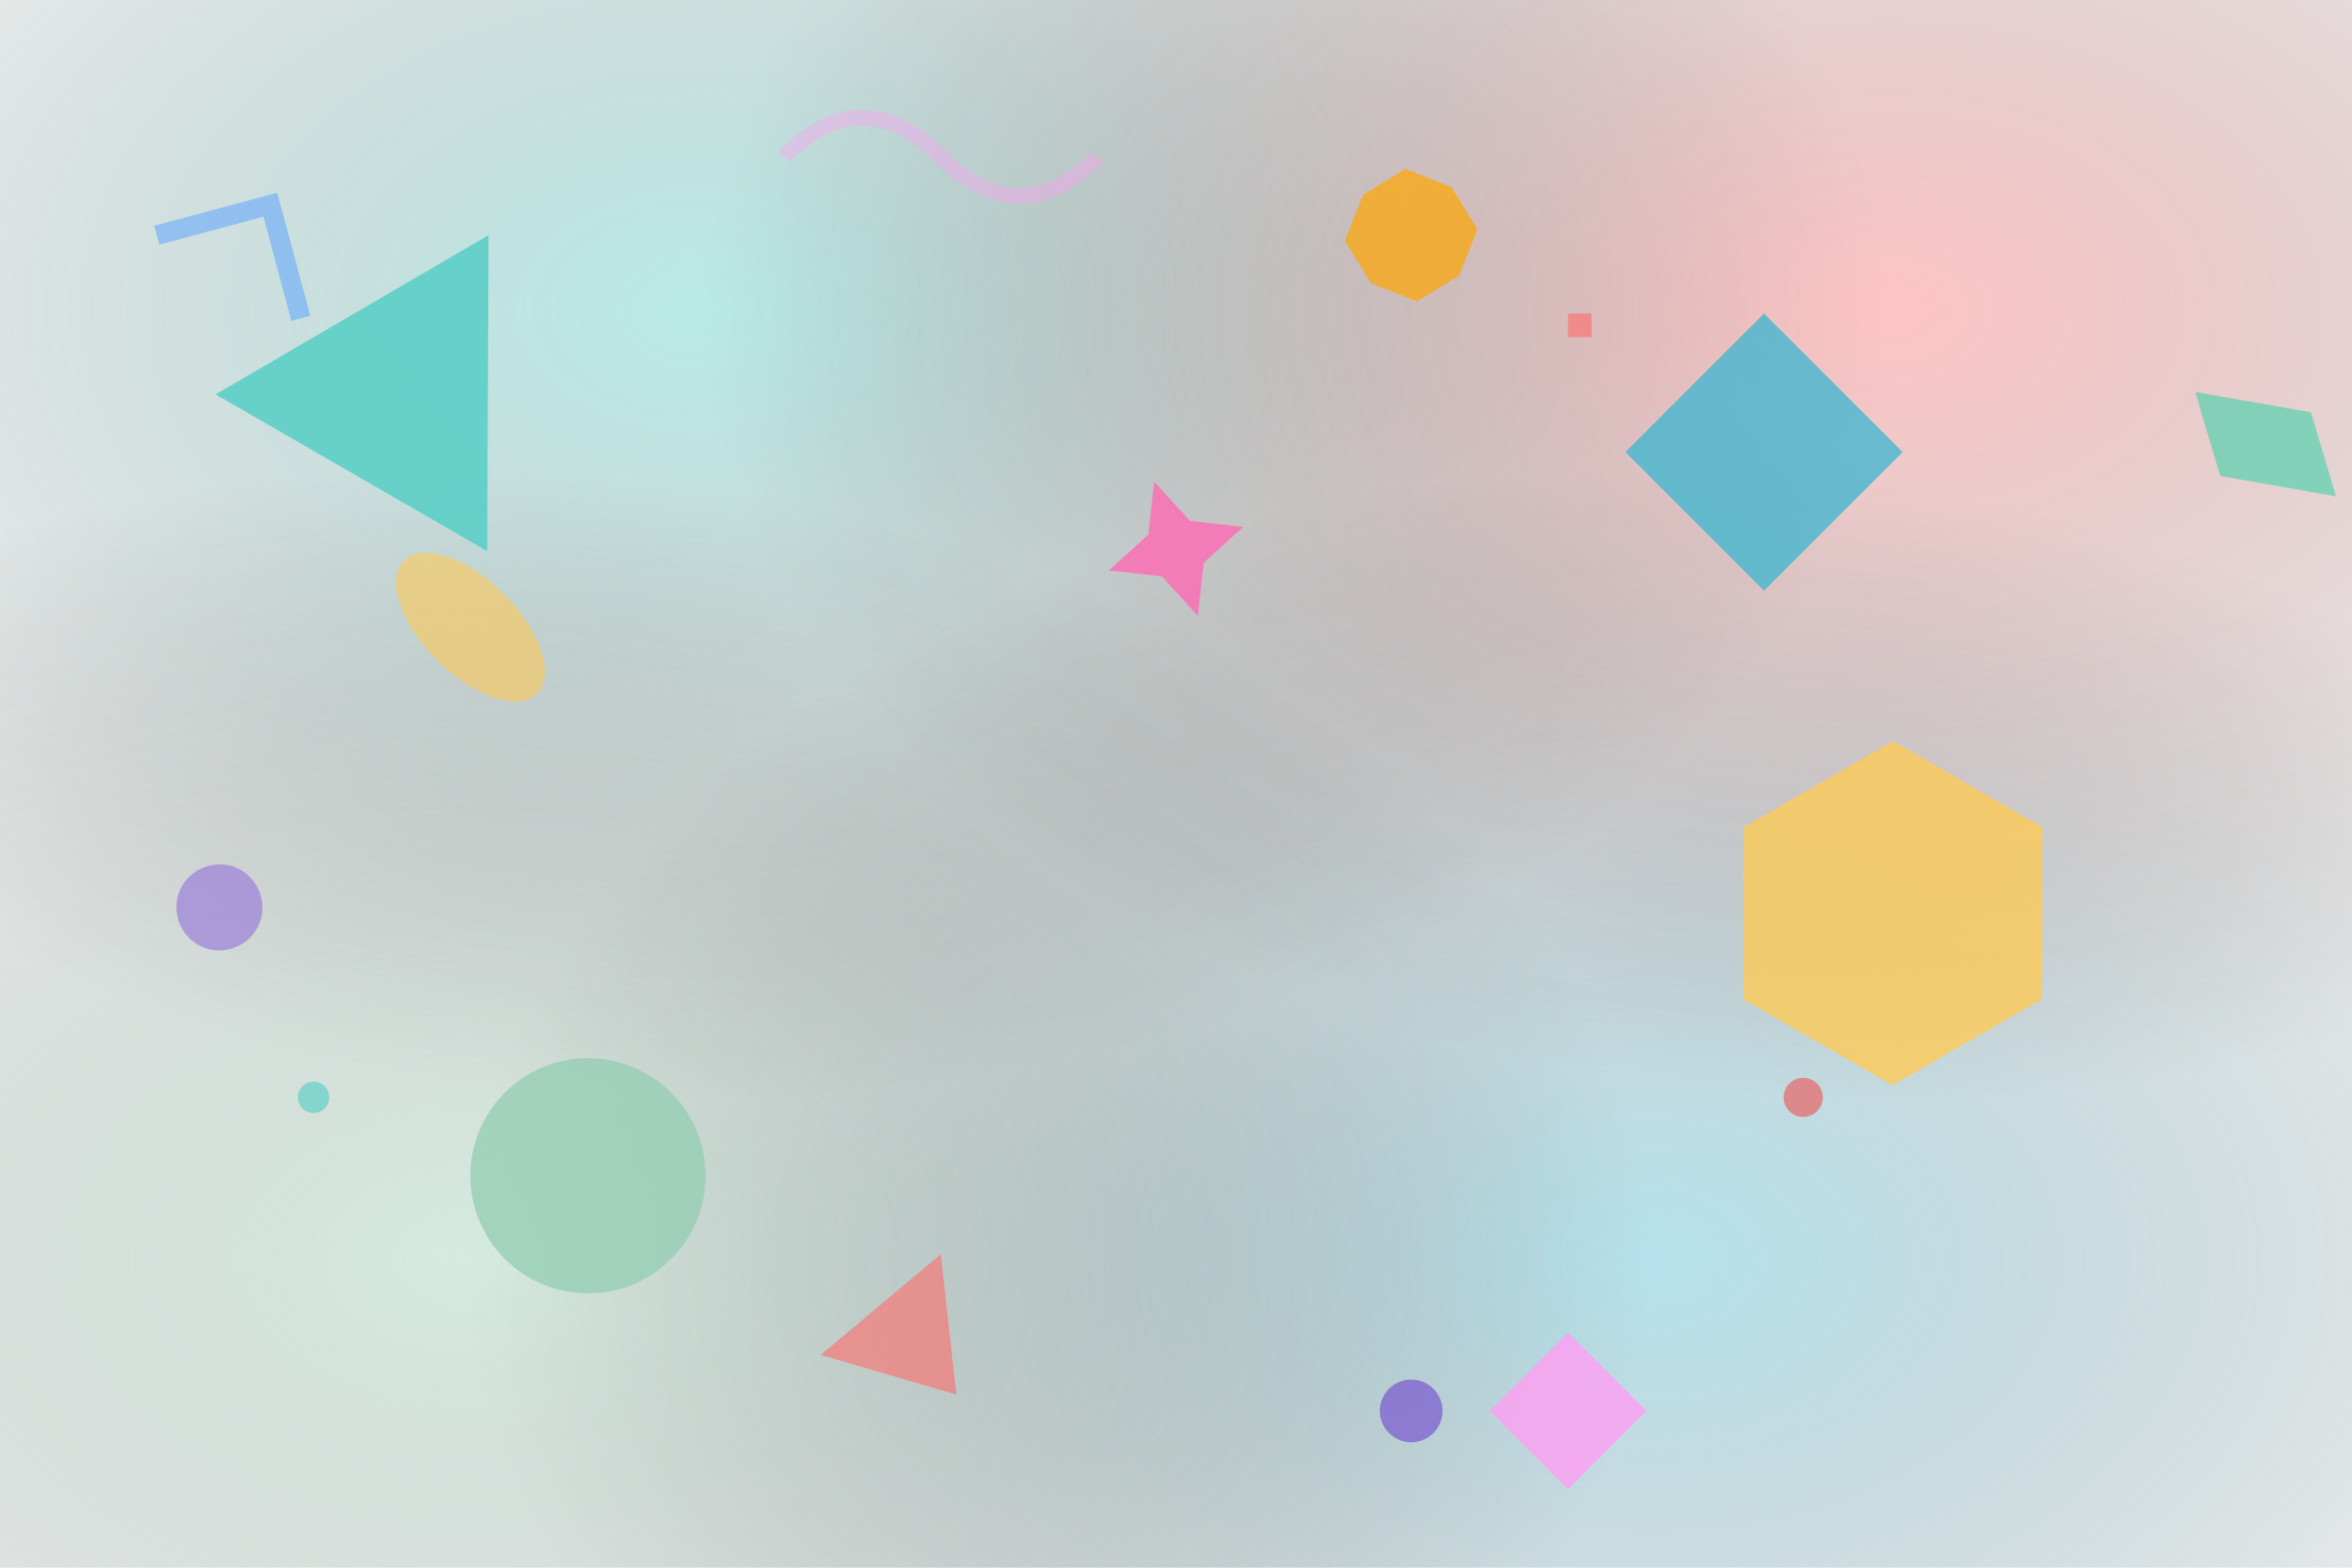
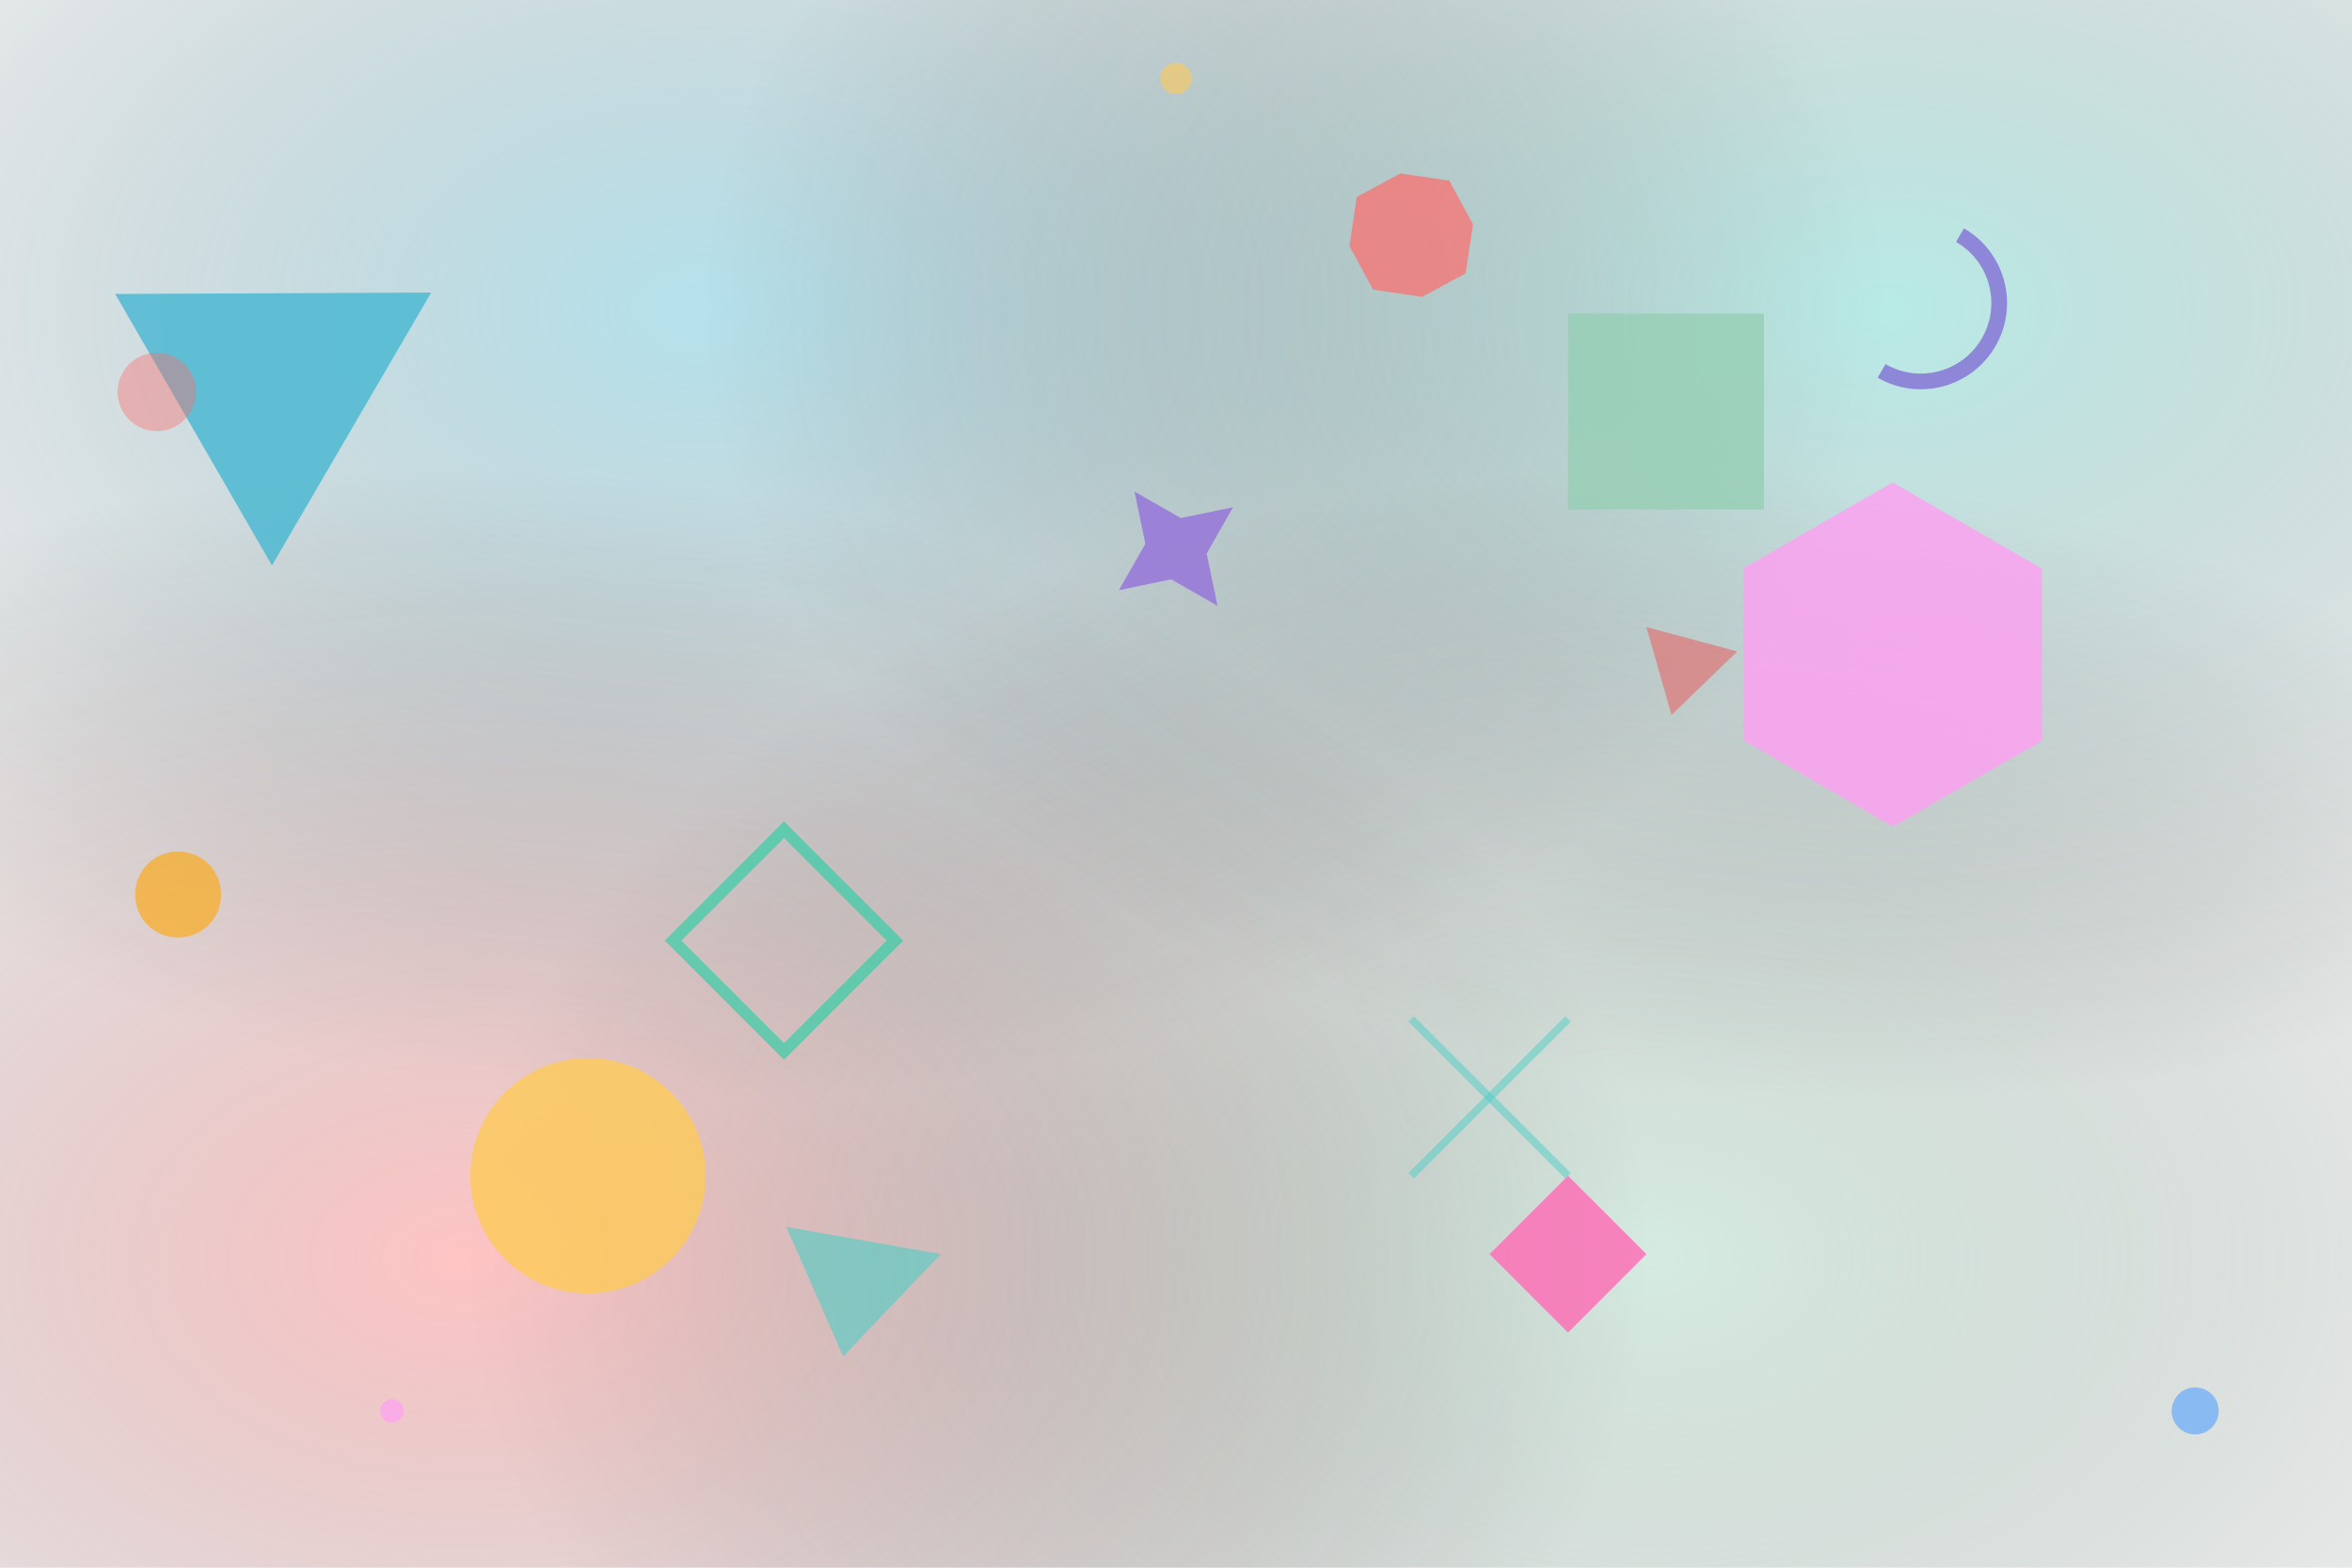
<svg xmlns="http://www.w3.org/2000/svg" width="300" height="200" viewBox="0 0 300 200">
  <defs>
    <radialGradient id="gradient-1" cx="30%" cy="20%" r="50%">
-       <stop offset="0%" stop-color="rgba(78, 205, 196, 0.4)" />
+       <stop offset="0%" stop-color="rgba(69, 183, 209, 0.4)" />
      <stop offset="100%" stop-color="transparent" />
    </radialGradient>
    <radialGradient id="gradient-2" cx="70%" cy="80%" r="50%">
-       <stop offset="0%" stop-color="rgba(69, 183, 209, 0.4)" />
+       <stop offset="0%" stop-color="rgba(150, 206, 180, 0.4)" />
      <stop offset="100%" stop-color="transparent" />
    </radialGradient>
    <radialGradient id="gradient-3" cx="20%" cy="80%" r="50%">
-       <stop offset="0%" stop-color="rgba(150, 206, 180, 0.4)" />
+       <stop offset="0%" stop-color="rgba(255, 107, 107, 0.4)" />
      <stop offset="100%" stop-color="transparent" />
    </radialGradient>
    <radialGradient id="gradient-4" cx="80%" cy="20%" r="50%">
-       <stop offset="0%" stop-color="rgba(255, 107, 107, 0.4)" />
+       <stop offset="0%" stop-color="rgba(78, 205, 196, 0.4)" />
      <stop offset="100%" stop-color="transparent" />
    </radialGradient>
  </defs>
  <rect width="100%" height="100%" fill="url(#gradient-1)" />
  <rect width="100%" height="100%" fill="url(#gradient-2)" />
  <rect width="100%" height="100%" fill="url(#gradient-3)" />
  <rect width="100%" height="100%" fill="url(#gradient-4)" />
-   <g transform="translate(45, 20) rotate(30)">
-     <polygon points="0,35 20,0 40,35" fill="#4ecdc4" opacity="0.8" />
+   <g transform="translate(45, 20) rotate(60)">
+     <polygon points="0,35 20,0 40,35" fill="#45b7d1" opacity="0.8" />
  </g>
-   <g transform="translate(225, 40) rotate(45)">
-     <rect x="0" y="0" width="25" height="25" fill="#45b7d1" opacity="0.8" />
+   <g transform="translate(225, 40) rotate(90)">
+     <rect x="0" y="0" width="25" height="25" fill="#96ceb4" opacity="0.8" />
  </g>
-   <circle cx="75" cy="150" r="15" fill="#96ceb4" opacity="0.8" />
-   <g transform="translate(270, 100) rotate(60)">
-     <polygon points="0,11 19,22 19,44 0,55 -19,44 -19,22" fill="#feca57" opacity="0.8" />
+   <circle cx="75" cy="150" r="15" fill="#feca57" opacity="0.8" />
+   <g transform="translate(270, 100) rotate(120)">
+     <polygon points="0,11 19,22 19,44 0,55 -19,44 -19,22" fill="#ff9ff3" opacity="0.8" />
  </g>
-   <g transform="translate(210, 170) rotate(90)">
-     <polygon points="10,0 20,10 10,20 0,10" fill="#ff9ff3" opacity="0.8" />
+   <g transform="translate(210, 170) rotate(180)">
+     <polygon points="10,0 20,10 10,20 0,10" fill="#ff69b4" opacity="0.8" />
  </g>
-   <g transform="translate(150, 70) rotate(72)">
-     <polygon points="0,-9 2.8,-2.8 9,0 2.8,2.8 0,9 -2.8,2.8 -9,0 -2.8,-2.8" fill="#ff69b4" opacity="0.8" />
+   <g transform="translate(150, 70) rotate(144)">
+     <polygon points="0,-9 2.8,-2.8 9,0 2.8,2.8 0,9 -2.8,2.8 -9,0 -2.8,-2.8" fill="#9370db" opacity="0.8" />
  </g>
-   <g transform="translate(30, 100) rotate(20)">
-     <path d="M9,15.5 C9,12.5 6.5,10 3.5,10 C0.5,10 -2,12.5 -2,15.5 C-2,18.5 0.5,21 3.5,21 C6.5,21 9,18.5 9,15.5 Z" fill="#9370db" opacity="0.6" />
+   <g transform="translate(30, 100) rotate(40)">
+     <path d="M9,15.5 C9,12.5 6.5,10 3.5,10 C0.5,10 -2,12.5 -2,15.5 C-2,18.5 0.5,21 3.5,21 C6.5,21 9,18.5 9,15.5 Z" fill="#ffa500" opacity="0.6" />
  </g>
-   <g transform="translate(180, 30) rotate(40)">
-     <polygon points="0,-8 6,-6 8,0 6,6 0,8 -6,6 -8,0 -6,-6" fill="#ffa500" opacity="0.7" />
+   <g transform="translate(180, 30) rotate(80)">
+     <polygon points="0,-8 6,-6 8,0 6,6 0,8 -6,6 -8,0 -6,-6" fill="#ff6b6b" opacity="0.7" />
  </g>
-   <g transform="translate(120, 160) rotate(50)">
-     <polygon points="0,0 0,20 15,10" fill="#ff6b6b" opacity="0.6" />
+   <g transform="translate(120, 160) rotate(100)">
+     <polygon points="0,0 0,20 15,10" fill="#4ecdc4" opacity="0.6" />
  </g>
-   <g transform="translate(20, 30) rotate(-15)">
-     <path d="M0,0 L15,0 L15,15" fill="none" stroke="#54a0ff" stroke-width="2.5" opacity="0.5" />
+   <g transform="translate(250, 30) rotate(30)">
+     <path d="M0,0 A10,10 0 1,1 0,20" fill="none" stroke="#5f27cd" stroke-width="2" opacity="0.5" />
  </g>
-   <g transform="translate(280, 50) rotate(10)">
-     <polygon points="0,0 15,0 20,10 5,10" fill="#1dd1a1" opacity="0.5" />
+   <g transform="translate(100, 120) rotate(-45)">
+     <rect x="-10" y="-10" width="20" height="20" fill="none" stroke="#1dd1a1" stroke-width="1.5" opacity="0.6" />
  </g>
-   <g transform="translate(60, 80) rotate(45)">
-     <ellipse cx="0" cy="0" rx="12" ry="6" fill="#feca57" opacity="0.6" />
+   <circle cx="20" cy="50" r="5" fill="#ff6b6b" opacity="0.4" />
+   <circle cx="280" cy="180" r="3" fill="#54a0ff" opacity="0.6" />
+   <circle cx="150" cy="10" r="2" fill="#feca57" opacity="0.6" />
+   <circle cx="50" cy="180" r="1.5" fill="#ff9ff3" opacity="0.7" />
+   <g transform="translate(210, 80) rotate(15)">
+     <polygon points="0,0 12,0 6,10" fill="#ee5253" opacity="0.5" />
  </g>
-   <path d="M100,20 Q110,10 120,20 T140,20" fill="none" stroke="#ff9ff3" stroke-width="2" opacity="0.4" />
-   <circle cx="230" cy="140" r="2.5" fill="#ee5253" opacity="0.6" />
-   <circle cx="180" cy="180" r="4" fill="#5f27cd" opacity="0.5" />
-   <circle cx="40" cy="140" r="2" fill="#4ecdc4" opacity="0.6" />
-   <g transform="translate(200, 40)">
-     <rect x="0" y="0" width="3" height="3" fill="#ff6b6b" opacity="0.6" />
-   </g>
+   <line x1="180" y1="130" x2="200" y2="150" stroke="#4ecdc4" stroke-width="1" opacity="0.5" />
+   <line x1="200" y1="130" x2="180" y2="150" stroke="#4ecdc4" stroke-width="1" opacity="0.5" />
</svg>
